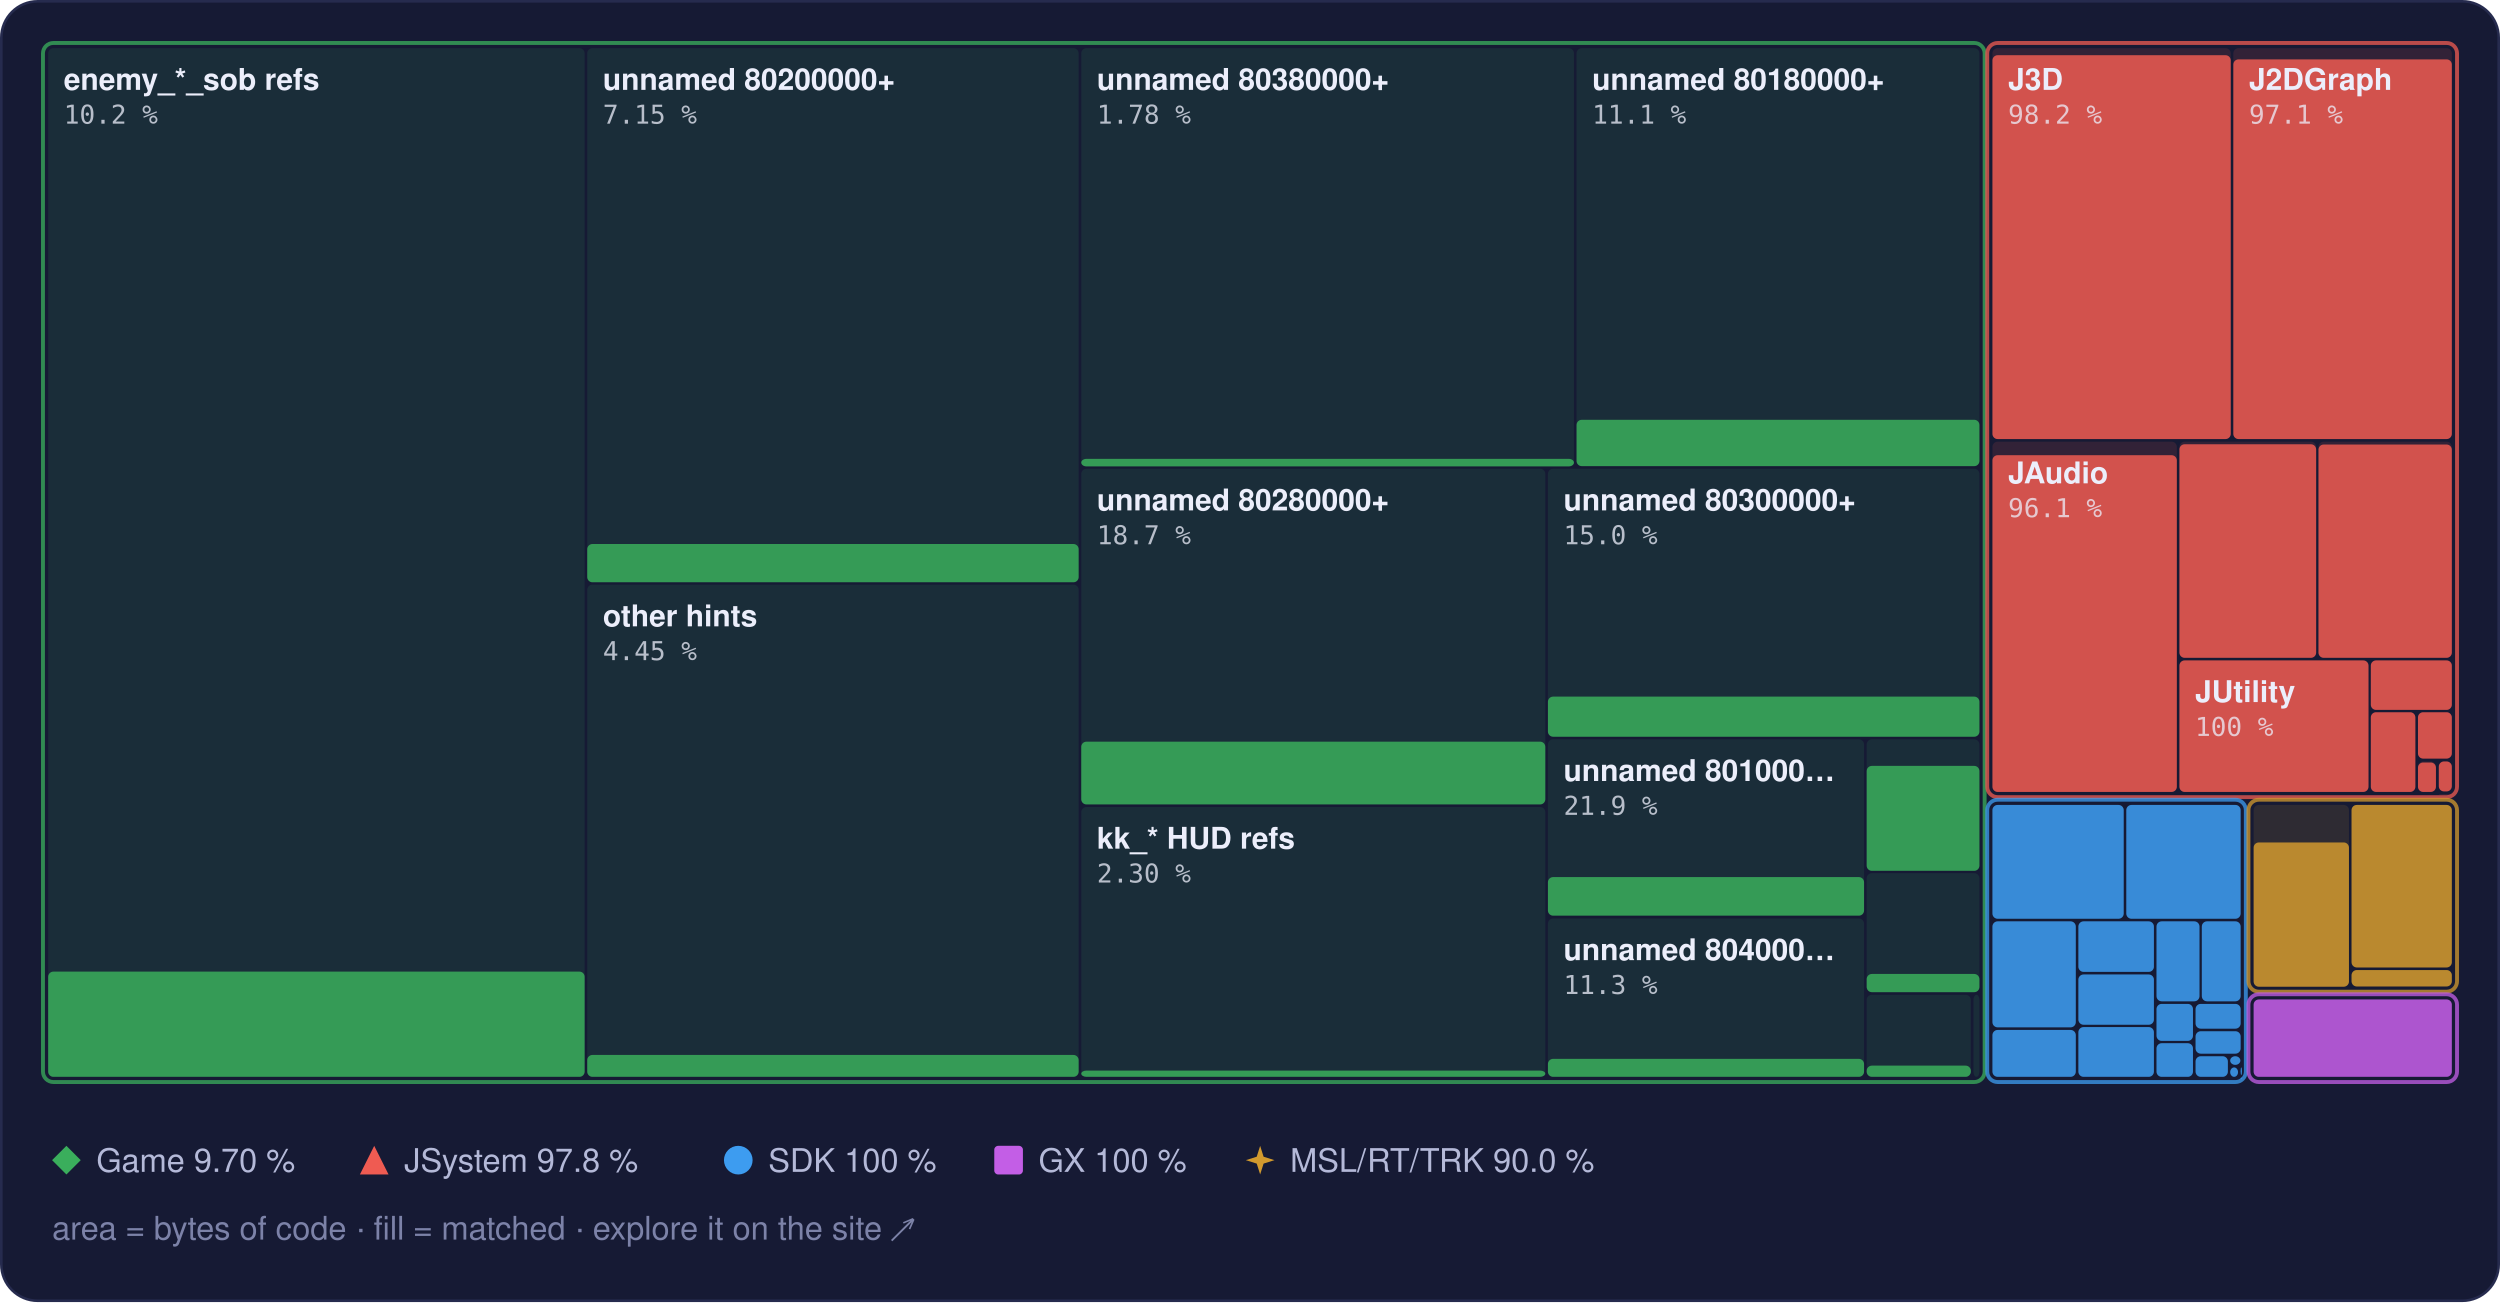
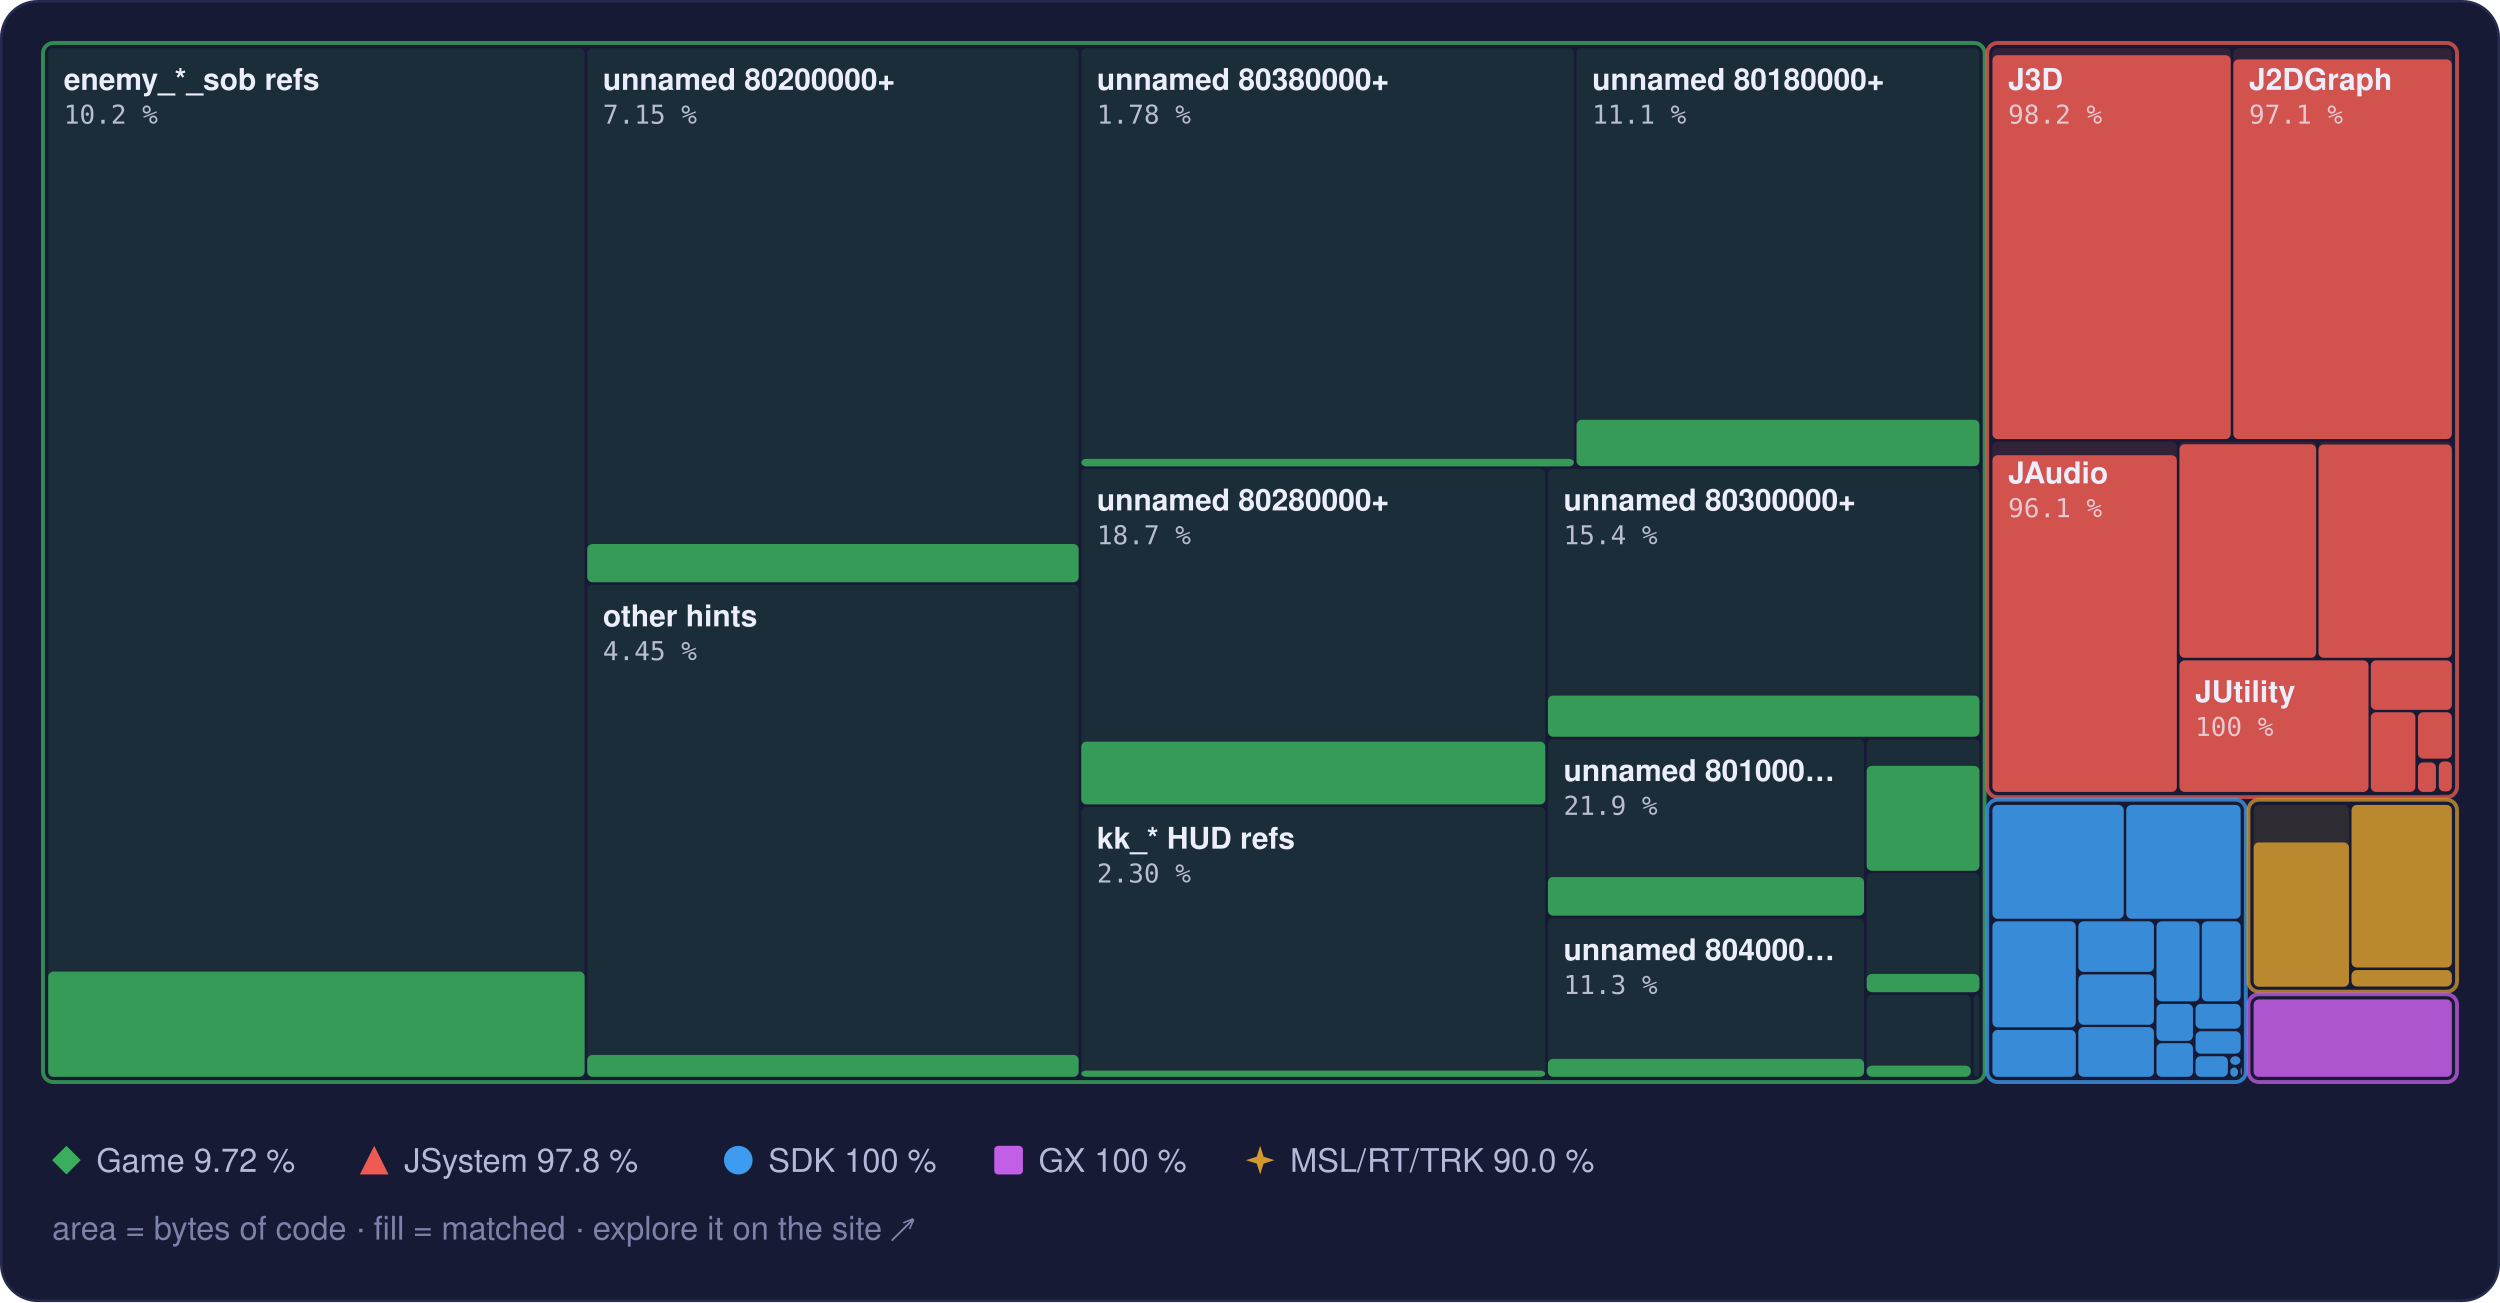
<svg xmlns="http://www.w3.org/2000/svg" width="960" height="500" viewBox="0 0 960 500" role="img" aria-label="Treemap of main.dol by library, area by bytes of code, filled to the matched share">
  <style>text { font-family: -apple-system, BlinkMacSystemFont, 'Segoe UI', Helvetica, Arial, sans-serif; } .mono { font-family: ui-monospace, SFMono-Regular, 'SF Mono', Menlo, Consolas, monospace; } .rise { transform-box: fill-box; transform-origin: 50% 100%; animation: rise 1.6s cubic-bezier(.2,.8,.2,1) .2s both; } @keyframes rise { from { transform: scaleY(0); } } @media (prefers-reduced-motion: reduce) { * { animation: none !important; } }</style>
  <rect x="0.5" y="0.5" width="959" height="499" rx="14" fill="#161a34" stroke="#262b4e" />
  <rect x="18.5" y="18.5" width="206.0" height="395.0" rx="2" fill="#3aae5c" fill-opacity="0.13" />
  <rect class="rise" x="18.5" y="373.1" width="206.0" height="40.4" rx="2" fill="#3aae5c" fill-opacity="0.85" />
  <rect x="225.5" y="18.5" width="188.7" height="205.0" rx="2" fill="#3aae5c" fill-opacity="0.13" />
  <rect class="rise" x="225.5" y="208.9" width="188.7" height="14.7" rx="2" fill="#3aae5c" fill-opacity="0.85" />
  <rect x="225.5" y="224.5" width="188.7" height="189.0" rx="2" fill="#3aae5c" fill-opacity="0.13" />
  <rect class="rise" x="225.5" y="405.1" width="188.7" height="8.4" rx="2" fill="#3aae5c" fill-opacity="0.85" />
  <rect x="415.2" y="18.5" width="189.2" height="160.5" rx="2" fill="#3aae5c" fill-opacity="0.13" />
  <rect class="rise" x="415.2" y="176.2" width="189.2" height="2.9" rx="2" fill="#3aae5c" fill-opacity="0.85" />
  <rect x="605.4" y="18.5" width="154.7" height="160.5" rx="2" fill="#3aae5c" fill-opacity="0.13" />
  <rect class="rise" x="605.4" y="161.2" width="154.7" height="17.8" rx="2" fill="#3aae5c" fill-opacity="0.85" />
  <rect x="415.2" y="180.0" width="178.2" height="128.9" rx="2" fill="#3aae5c" fill-opacity="0.13" />
  <rect class="rise" x="415.2" y="284.8" width="178.2" height="24.1" rx="2" fill="#3aae5c" fill-opacity="0.85" />
  <rect x="415.2" y="309.9" width="178.2" height="103.6" rx="2" fill="#3aae5c" fill-opacity="0.13" />
  <rect class="rise" x="415.2" y="411.1" width="178.2" height="2.4" rx="2" fill="#3aae5c" fill-opacity="0.85" />
  <rect x="594.4" y="180.0" width="165.7" height="102.9" rx="2" fill="#3aae5c" fill-opacity="0.13" />
-   <rect class="rise" x="594.4" y="267.5" width="165.7" height="15.4" rx="2" fill="#3aae5c" fill-opacity="0.85" />
+   <rect class="rise" x="594.4" y="267.1" width="165.7" height="15.8" rx="2" fill="#3aae5c" fill-opacity="0.85" />
  <rect x="594.4" y="283.9" width="121.4" height="67.8" rx="2" fill="#3aae5c" fill-opacity="0.13" />
  <rect class="rise" x="594.4" y="336.8" width="121.4" height="14.8" rx="2" fill="#3aae5c" fill-opacity="0.85" />
  <rect x="594.4" y="352.7" width="121.4" height="60.8" rx="2" fill="#3aae5c" fill-opacity="0.13" />
  <rect class="rise" x="594.4" y="406.6" width="121.4" height="6.9" rx="2" fill="#3aae5c" fill-opacity="0.85" />
  <rect x="716.8" y="283.9" width="43.3" height="50.4" rx="2" fill="#3aae5c" fill-opacity="0.13" />
  <rect class="rise" x="716.8" y="294.1" width="43.3" height="40.3" rx="2" fill="#3aae5c" fill-opacity="0.85" />
  <rect x="716.8" y="335.3" width="43.3" height="45.6" rx="2" fill="#3aae5c" fill-opacity="0.13" />
  <rect class="rise" x="716.8" y="374.0" width="43.3" height="7.0" rx="2" fill="#3aae5c" fill-opacity="0.85" />
  <rect x="716.8" y="382.0" width="40.0" height="31.5" rx="2" fill="#3aae5c" fill-opacity="0.13" />
  <rect class="rise" x="716.8" y="409.2" width="40.0" height="4.3" rx="2" fill="#3aae5c" fill-opacity="0.85" />
  <rect x="757.8" y="382.0" width="2.3" height="31.5" rx="2" fill="#3aae5c" fill-opacity="0.13" />
  <rect x="16.5" y="16.5" width="745.6" height="399.0" rx="4" fill="none" stroke="#3aae5c" stroke-opacity="0.75" stroke-width="1.5" />
  <rect x="765.1" y="18.5" width="91.5" height="150.1" rx="2" fill="#ef5b52" fill-opacity="0.13" />
  <rect class="rise" x="765.1" y="21.2" width="91.5" height="147.4" rx="2" fill="#ef5b52" fill-opacity="0.85" />
  <rect x="857.6" y="18.5" width="83.9" height="150.1" rx="2" fill="#ef5b52" fill-opacity="0.13" />
  <rect class="rise" x="857.6" y="22.8" width="83.9" height="145.8" rx="2" fill="#ef5b52" fill-opacity="0.85" />
  <rect x="765.1" y="169.6" width="70.8" height="134.5" rx="2" fill="#ef5b52" fill-opacity="0.13" />
  <rect class="rise" x="765.1" y="174.8" width="70.8" height="129.3" rx="2" fill="#ef5b52" fill-opacity="0.85" />
  <rect x="836.9" y="169.6" width="52.5" height="83.0" rx="2" fill="#ef5b52" fill-opacity="0.13" />
  <rect class="rise" x="836.9" y="170.6" width="52.5" height="82.0" rx="2" fill="#ef5b52" fill-opacity="0.85" />
  <rect x="890.3" y="169.6" width="51.2" height="83.0" rx="2" fill="#ef5b52" fill-opacity="0.13" />
  <rect class="rise" x="890.3" y="170.7" width="51.2" height="81.9" rx="2" fill="#ef5b52" fill-opacity="0.85" />
  <rect x="836.9" y="253.6" width="72.6" height="50.5" rx="2" fill="#ef5b52" fill-opacity="0.13" />
  <rect class="rise" x="836.9" y="253.6" width="72.6" height="50.5" rx="2" fill="#ef5b52" fill-opacity="0.85" />
  <rect x="910.4" y="253.6" width="31.1" height="19.0" rx="2" fill="#ef5b52" fill-opacity="0.13" />
  <rect class="rise" x="910.4" y="253.6" width="31.1" height="19.0" rx="2" fill="#ef5b52" fill-opacity="0.85" />
  <rect x="910.4" y="273.5" width="17.1" height="30.6" rx="2" fill="#ef5b52" fill-opacity="0.13" />
  <rect class="rise" x="910.4" y="273.5" width="17.1" height="30.6" rx="2" fill="#ef5b52" fill-opacity="0.85" />
  <rect x="928.5" y="273.5" width="13.0" height="17.8" rx="2" fill="#ef5b52" fill-opacity="0.13" />
  <rect class="rise" x="928.5" y="273.5" width="13.0" height="17.8" rx="2" fill="#ef5b52" fill-opacity="0.85" />
  <rect x="928.5" y="292.4" width="6.9" height="11.7" rx="2" fill="#ef5b52" fill-opacity="0.13" />
  <rect class="rise" x="928.5" y="292.8" width="6.9" height="11.3" rx="2" fill="#ef5b52" fill-opacity="0.85" />
  <rect x="936.5" y="292.4" width="5.0" height="11.5" rx="2" fill="#ef5b52" fill-opacity="0.13" />
  <rect class="rise" x="936.5" y="292.4" width="5.0" height="11.5" rx="2" fill="#ef5b52" fill-opacity="0.85" />
  <rect x="936.5" y="304.9" width="5.0" height="0.5" rx="2" fill="#ef5b52" fill-opacity="0.13" />
  <rect x="763.1" y="16.5" width="180.4" height="289.6" rx="4" fill="none" stroke="#ef5b52" stroke-opacity="0.75" stroke-width="1.5" />
  <rect x="765.1" y="309.1" width="50.4" height="43.7" rx="2" fill="#3d9cf0" fill-opacity="0.13" />
  <rect class="rise" x="765.1" y="309.1" width="50.4" height="43.7" rx="2" fill="#3d9cf0" fill-opacity="0.85" />
  <rect x="816.5" y="309.1" width="43.9" height="43.7" rx="2" fill="#3d9cf0" fill-opacity="0.13" />
  <rect class="rise" x="816.5" y="309.1" width="43.9" height="43.7" rx="2" fill="#3d9cf0" fill-opacity="0.85" />
  <rect x="765.1" y="353.8" width="32.0" height="40.7" rx="2" fill="#3d9cf0" fill-opacity="0.13" />
  <rect class="rise" x="765.1" y="353.8" width="32.0" height="40.7" rx="2" fill="#3d9cf0" fill-opacity="0.85" />
  <rect x="765.1" y="395.5" width="32.0" height="18.0" rx="2" fill="#3d9cf0" fill-opacity="0.13" />
  <rect class="rise" x="765.1" y="395.5" width="32.0" height="18.0" rx="2" fill="#3d9cf0" fill-opacity="0.85" />
  <rect x="798.1" y="353.8" width="29.0" height="19.4" rx="2" fill="#3d9cf0" fill-opacity="0.13" />
  <rect class="rise" x="798.1" y="353.8" width="29.0" height="19.4" rx="2" fill="#3d9cf0" fill-opacity="0.85" />
  <rect x="798.1" y="374.2" width="29.0" height="19.3" rx="2" fill="#3d9cf0" fill-opacity="0.13" />
  <rect class="rise" x="798.1" y="374.2" width="29.0" height="19.3" rx="2" fill="#3d9cf0" fill-opacity="0.85" />
  <rect x="798.1" y="394.4" width="29.0" height="19.1" rx="2" fill="#3d9cf0" fill-opacity="0.13" />
  <rect class="rise" x="798.1" y="394.4" width="29.0" height="19.1" rx="2" fill="#3d9cf0" fill-opacity="0.85" />
  <rect x="828.1" y="353.8" width="16.5" height="30.7" rx="2" fill="#3d9cf0" fill-opacity="0.13" />
  <rect class="rise" x="828.1" y="353.8" width="16.5" height="30.7" rx="2" fill="#3d9cf0" fill-opacity="0.85" />
  <rect x="845.5" y="353.8" width="14.9" height="30.7" rx="2" fill="#3d9cf0" fill-opacity="0.13" />
  <rect class="rise" x="845.5" y="353.8" width="14.9" height="30.7" rx="2" fill="#3d9cf0" fill-opacity="0.85" />
  <rect x="828.1" y="385.5" width="14.0" height="14.2" rx="2" fill="#3d9cf0" fill-opacity="0.13" />
  <rect class="rise" x="828.1" y="385.5" width="14.0" height="14.2" rx="2" fill="#3d9cf0" fill-opacity="0.85" />
  <rect x="828.1" y="400.6" width="14.0" height="12.9" rx="2" fill="#3d9cf0" fill-opacity="0.13" />
  <rect class="rise" x="828.1" y="400.6" width="14.0" height="12.9" rx="2" fill="#3d9cf0" fill-opacity="0.85" />
  <rect x="843.1" y="385.5" width="17.3" height="9.5" rx="2" fill="#3d9cf0" fill-opacity="0.13" />
  <rect class="rise" x="843.1" y="385.5" width="17.3" height="9.5" rx="2" fill="#3d9cf0" fill-opacity="0.85" />
  <rect x="843.1" y="396.0" width="17.3" height="8.6" rx="2" fill="#3d9cf0" fill-opacity="0.13" />
  <rect class="rise" x="843.1" y="396.0" width="17.3" height="8.6" rx="2" fill="#3d9cf0" fill-opacity="0.85" />
  <rect x="843.1" y="405.6" width="12.4" height="7.9" rx="2" fill="#3d9cf0" fill-opacity="0.13" />
  <rect class="rise" x="843.1" y="405.6" width="12.4" height="7.9" rx="2" fill="#3d9cf0" fill-opacity="0.85" />
  <rect x="856.4" y="405.6" width="3.9" height="3.3" rx="2" fill="#3d9cf0" fill-opacity="0.13" />
  <rect class="rise" x="856.4" y="405.6" width="3.9" height="3.3" rx="2" fill="#3d9cf0" fill-opacity="0.85" />
  <rect x="856.4" y="409.9" width="3.0" height="3.6" rx="2" fill="#3d9cf0" fill-opacity="0.13" />
  <rect class="rise" x="856.4" y="409.9" width="3.0" height="3.6" rx="2" fill="#3d9cf0" fill-opacity="0.85" />
  <rect x="860.4" y="409.9" width="0.5" height="2.9" rx="2" fill="#3d9cf0" fill-opacity="0.13" />
  <rect class="rise" x="860.4" y="409.9" width="0.5" height="2.9" rx="2" fill="#3d9cf0" fill-opacity="0.85" />
  <rect x="860.4" y="413.8" width="0.5" height="0.5" rx="2" fill="#3d9cf0" fill-opacity="0.13" />
  <rect class="rise" x="860.4" y="413.8" width="0.5" height="0.5" rx="2" fill="#3d9cf0" fill-opacity="0.85" />
  <rect x="763.1" y="307.1" width="99.3" height="108.4" rx="4" fill="none" stroke="#3d9cf0" stroke-opacity="0.75" stroke-width="1.5" />
  <rect x="865.4" y="309.1" width="36.6" height="69.7" rx="2" fill="#d29a2e" fill-opacity="0.13" />
  <rect class="rise" x="865.4" y="323.5" width="36.6" height="55.4" rx="2" fill="#d29a2e" fill-opacity="0.85" />
  <rect x="903.0" y="309.1" width="38.5" height="62.4" rx="2" fill="#d29a2e" fill-opacity="0.13" />
  <rect class="rise" x="903.0" y="309.1" width="38.5" height="62.4" rx="2" fill="#d29a2e" fill-opacity="0.85" />
  <rect x="903.0" y="372.5" width="38.5" height="6.3" rx="2" fill="#d29a2e" fill-opacity="0.13" />
  <rect class="rise" x="903.0" y="372.5" width="38.5" height="6.3" rx="2" fill="#d29a2e" fill-opacity="0.85" />
  <rect x="863.4" y="307.1" width="80.1" height="73.7" rx="4" fill="none" stroke="#d29a2e" stroke-opacity="0.75" stroke-width="1.5" />
  <rect x="865.4" y="383.8" width="76.1" height="29.7" rx="2" fill="#c35ee6" fill-opacity="0.13" />
  <rect class="rise" x="865.4" y="383.8" width="76.1" height="29.7" rx="2" fill="#c35ee6" fill-opacity="0.85" />
  <rect x="863.4" y="381.8" width="80.1" height="33.7" rx="4" fill="none" stroke="#c35ee6" stroke-opacity="0.75" stroke-width="1.5" />
  <text x="24.5" y="34.5" font-size="11.5" font-weight="600" fill="#eceefb">enemy_*_sob refs</text>
  <text x="24.5" y="47.5" class="mono" font-size="10" fill="#eceefb" fill-opacity="0.75">10.2 %</text>
  <text x="231.5" y="34.5" font-size="11.5" font-weight="600" fill="#eceefb">unnamed 80200000+</text>
  <text x="231.5" y="47.5" class="mono" font-size="10" fill="#eceefb" fill-opacity="0.75">7.15 %</text>
  <text x="231.5" y="240.5" font-size="11.5" font-weight="600" fill="#eceefb">other hints</text>
  <text x="231.5" y="253.5" class="mono" font-size="10" fill="#eceefb" fill-opacity="0.75">4.45 %</text>
  <text x="421.2" y="34.5" font-size="11.5" font-weight="600" fill="#eceefb">unnamed 80380000+</text>
  <text x="421.2" y="47.5" class="mono" font-size="10" fill="#eceefb" fill-opacity="0.75">1.78 %</text>
  <text x="611.4" y="34.5" font-size="11.5" font-weight="600" fill="#eceefb">unnamed 80180000+</text>
  <text x="611.4" y="47.5" class="mono" font-size="10" fill="#eceefb" fill-opacity="0.75">11.1 %</text>
  <text x="421.2" y="196.0" font-size="11.5" font-weight="600" fill="#eceefb">unnamed 80280000+</text>
  <text x="421.2" y="209.0" class="mono" font-size="10" fill="#eceefb" fill-opacity="0.75">18.7 %</text>
  <text x="421.2" y="325.9" font-size="11.5" font-weight="600" fill="#eceefb">kk_* HUD refs</text>
  <text x="421.2" y="338.9" class="mono" font-size="10" fill="#eceefb" fill-opacity="0.75">2.30 %</text>
  <text x="600.4" y="196.0" font-size="11.5" font-weight="600" fill="#eceefb">unnamed 80300000+</text>
-   <text x="600.4" y="209.0" class="mono" font-size="10" fill="#eceefb" fill-opacity="0.75">15.0 %</text>
+   <text x="600.4" y="209.0" class="mono" font-size="10" fill="#eceefb" fill-opacity="0.75">15.4 %</text>
  <text x="600.4" y="299.9" font-size="11.5" font-weight="600" fill="#eceefb">unnamed 801000…</text>
  <text x="600.4" y="312.9" class="mono" font-size="10" fill="#eceefb" fill-opacity="0.75">21.9 %</text>
  <text x="600.4" y="368.7" font-size="11.5" font-weight="600" fill="#eceefb">unnamed 804000…</text>
  <text x="600.4" y="381.7" class="mono" font-size="10" fill="#eceefb" fill-opacity="0.75">11.3 %</text>
  <text x="771.1" y="34.5" font-size="11.5" font-weight="600" fill="#eceefb">J3D</text>
  <text x="771.1" y="47.5" class="mono" font-size="10" fill="#eceefb" fill-opacity="0.75">98.2 %</text>
  <text x="863.6" y="34.5" font-size="11.5" font-weight="600" fill="#eceefb">J2DGraph</text>
  <text x="863.6" y="47.5" class="mono" font-size="10" fill="#eceefb" fill-opacity="0.75">97.1 %</text>
  <text x="771.1" y="185.6" font-size="11.5" font-weight="600" fill="#eceefb">JAudio</text>
  <text x="771.1" y="198.6" class="mono" font-size="10" fill="#eceefb" fill-opacity="0.75">96.1 %</text>
  <text x="842.9" y="269.6" font-size="11.5" font-weight="600" fill="#eceefb">JUtility</text>
  <text x="842.9" y="282.6" class="mono" font-size="10" fill="#eceefb" fill-opacity="0.75">100 %</text>
  <g fill="#3aae5c">
    <path d="M25.5 440L31 445.5L25.5 451L20 445.5Z" />
  </g>
-   <text x="37" y="450" font-size="12.5" fill="#b4b9d8">Game 9.70 %</text>
+   <text x="37" y="450" font-size="12.5" fill="#b4b9d8">Game 9.72 %</text>
  <g fill="#ef5b52">
    <path d="M143.7 440L149.2 451L138.2 451Z" />
  </g>
  <text x="155.2" y="450" font-size="12.5" fill="#b4b9d8">JSystem 97.8 %</text>
  <g fill="#3d9cf0">
    <circle cx="283.5" cy="445.5" r="5.5" />
  </g>
  <text x="295.0" y="450" font-size="12.5" fill="#b4b9d8">SDK 100 %</text>
  <g fill="#c35ee6">
    <rect x="381.8" y="440" width="11" height="11" rx="1.5" />
  </g>
  <text x="398.8" y="450" font-size="12.5" fill="#b4b9d8">GX 100 %</text>
  <g fill="#d29a2e">
    <path d="M483.9 440L485.22 444.18L489.4 445.5L485.22 446.82L483.9 451L482.58 446.82L478.4 445.5L482.58 444.18Z" />
  </g>
  <text x="495.4" y="450" font-size="12.5" fill="#b4b9d8">MSL/RT/TRK 90.0 %</text>
  <text x="20" y="476" font-size="12.5" fill="#7c82a8">area = bytes of code · fill = matched · explore it on the site ↗</text>
</svg>
